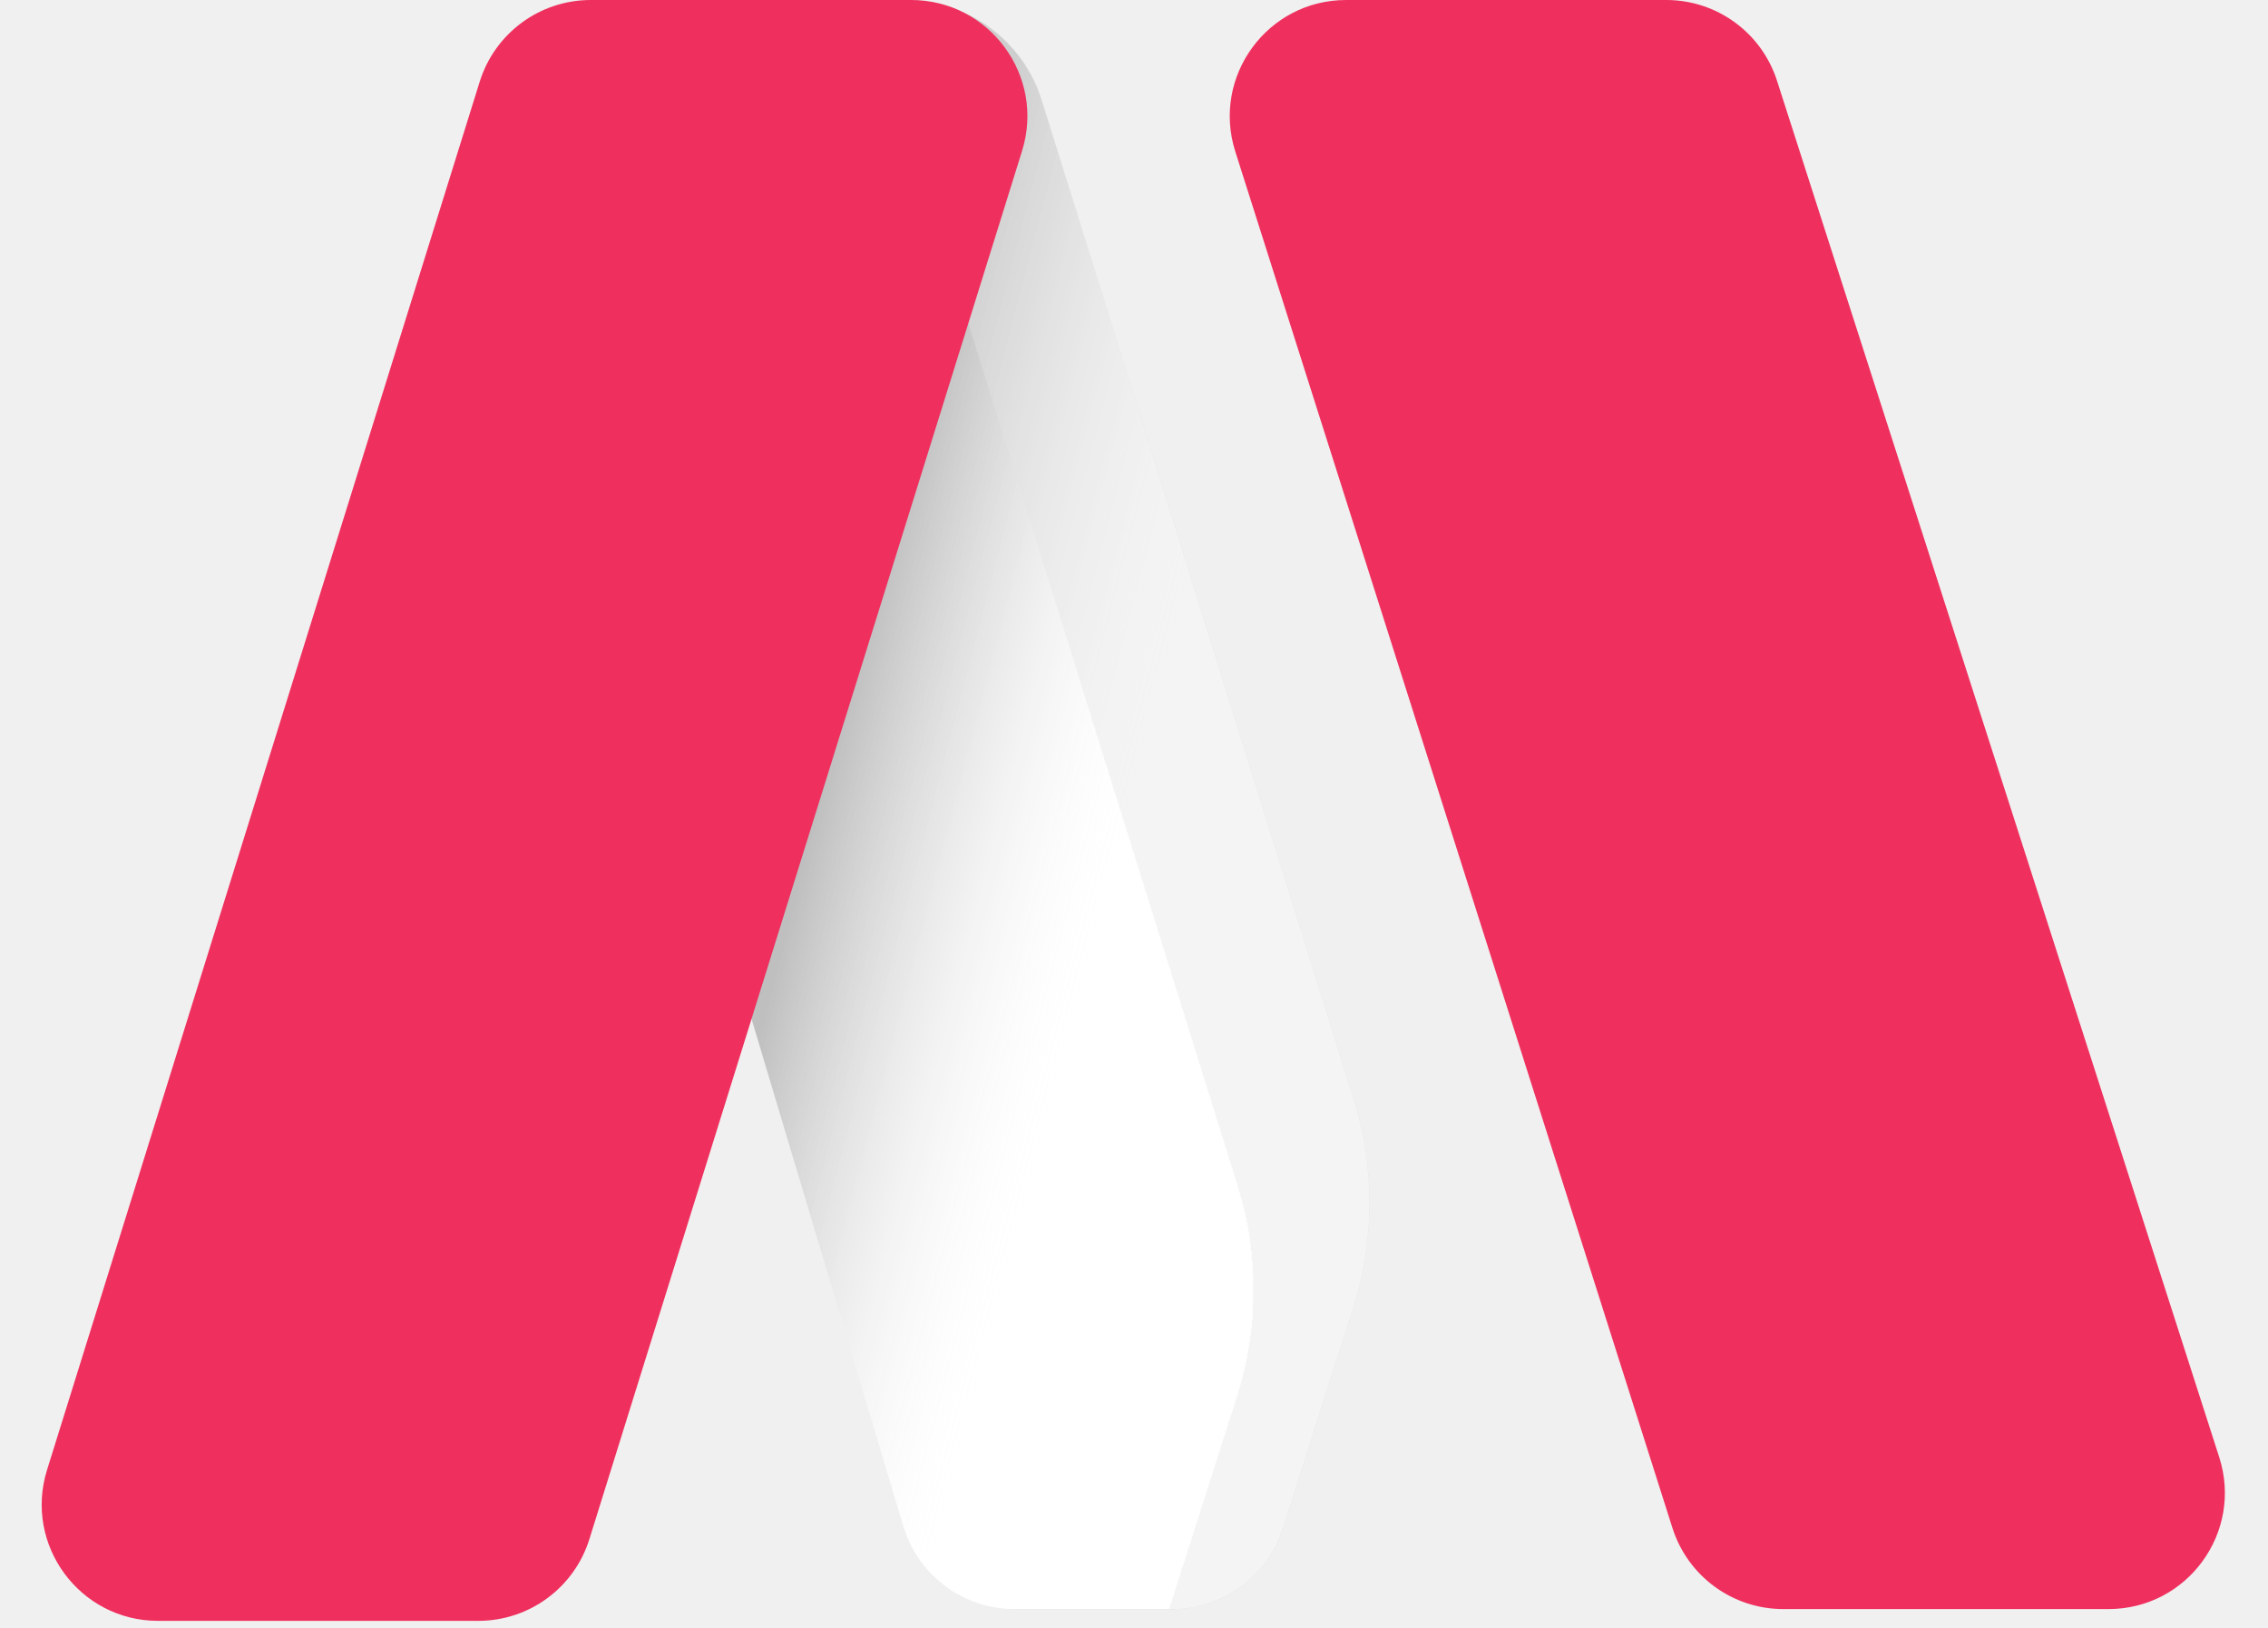
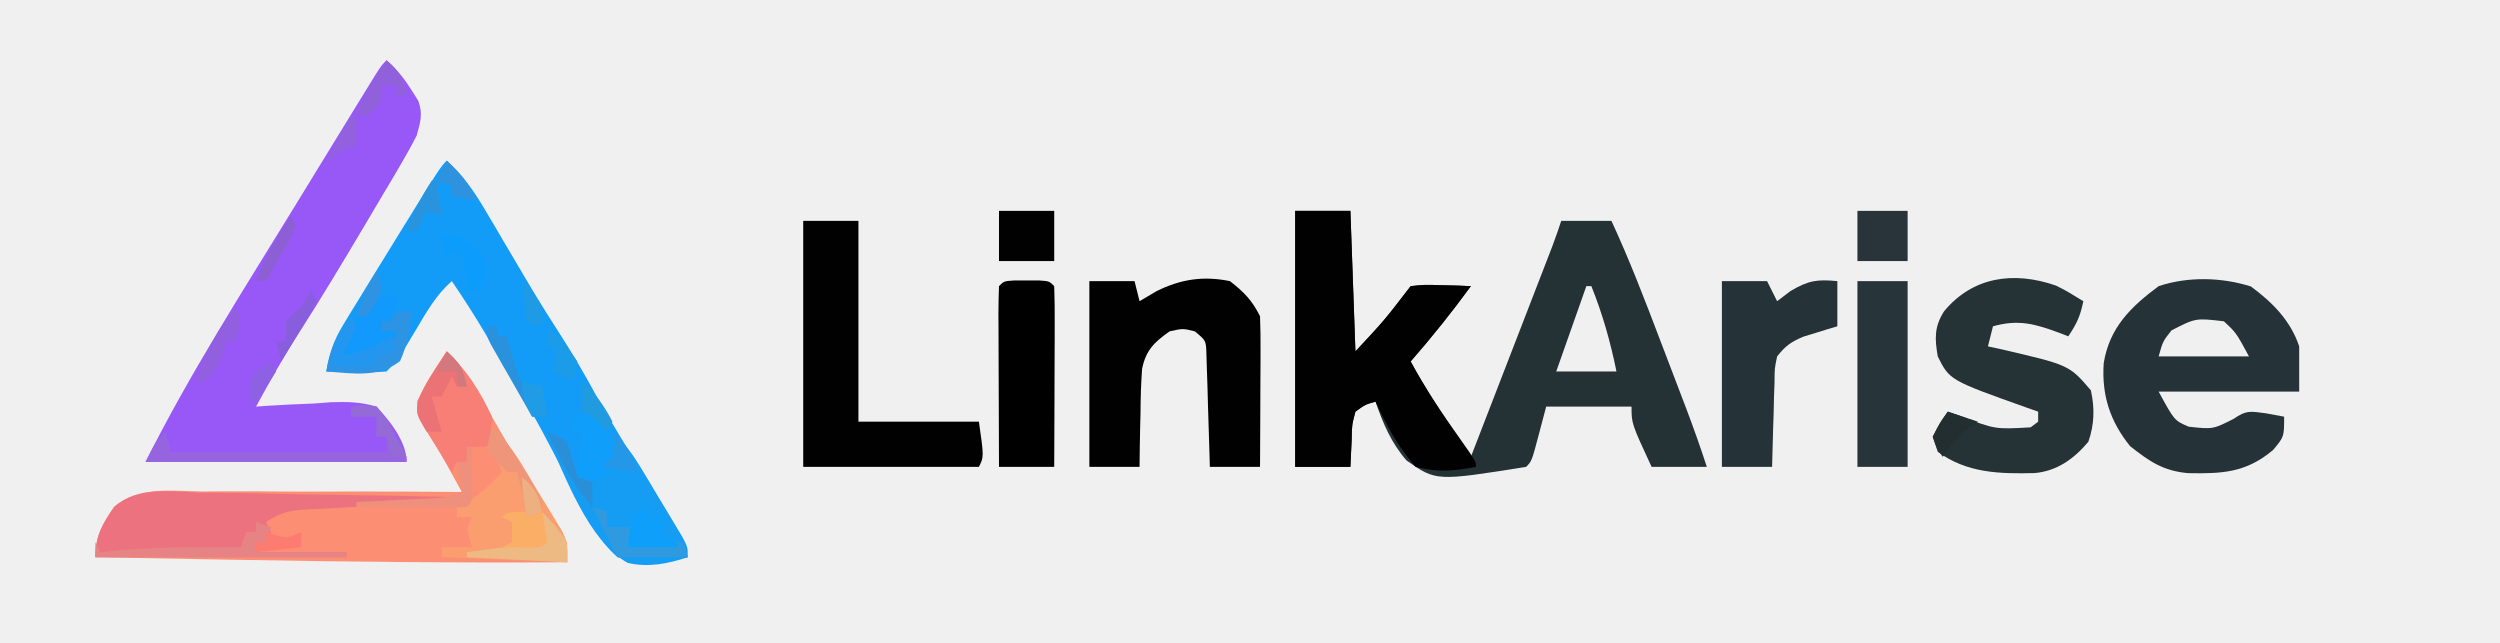
- <svg xmlns="http://www.w3.org/2000/svg" width="78" height="56" viewBox="0 0 78 56" fill="none">
-   <path d="M61.114 2.777L76.323 50.13C77.152 52.712 75.226 55.353 72.514 55.353H61.331C59.588 55.353 58.046 54.225 57.518 52.564L42.483 5.211C41.664 2.631 43.589 0 46.295 0H57.306C59.044 0 60.583 1.122 61.114 2.777Z" fill="#EF305E" />
-   <g filter="url(#filter0_i_10691_7143)">
-     <path d="M46.548 37.8L35.824 3.449C35.184 1.397 33.284 0 31.134 0C28.518 0 26.36 2.05 26.227 4.663L24.919 30.339C24.872 31.251 24.982 32.164 25.244 33.039L31.066 52.5C31.572 54.193 33.13 55.353 34.898 55.353H40.309C42.05 55.353 43.591 54.227 44.12 52.569L46.527 45.021C47.275 42.674 47.283 40.152 46.548 37.8Z" fill="white" />
-     <path d="M46.548 37.8L35.824 3.449C35.184 1.397 33.284 0 31.134 0C28.518 0 26.36 2.05 26.227 4.663L24.919 30.339C24.872 31.251 24.982 32.164 25.244 33.039L31.066 52.5C31.572 54.193 33.13 55.353 34.898 55.353H40.309C42.05 55.353 43.591 54.227 44.12 52.569L46.527 45.021C47.275 42.674 47.283 40.152 46.548 37.8Z" fill="url(#paint0_linear_10691_7143)" />
-   </g>
-   <path d="M20.317 0H31.332C34.029 0 35.953 2.615 35.151 5.19L20.27 52.947C19.749 54.619 18.201 55.758 16.451 55.758H5.436C2.739 55.758 0.815 53.143 1.617 50.568L16.498 2.81C17.019 1.139 18.566 0 20.317 0Z" fill="#EF305E" />
-   <defs>
-     <filter id="filter0_i_10691_7143" x="24.908" y="0" width="22.185" height="55.353" filterUnits="userSpaceOnUse" color-interpolation-filters="sRGB">
-       <feFlood flood-opacity="0" result="BackgroundImageFix" />
-       <feBlend mode="normal" in="SourceGraphic" in2="BackgroundImageFix" result="shape" />
-       <feColorMatrix in="SourceAlpha" type="matrix" values="0 0 0 0 0 0 0 0 0 0 0 0 0 0 0 0 0 0 127 0" result="hardAlpha" />
-       <feOffset dx="-4" dy="3" />
-       <feComposite in2="hardAlpha" operator="arithmetic" k2="-1" k3="1" />
-       <feColorMatrix type="matrix" values="0 0 0 0 0.904 0 0 0 0 0.893 0 0 0 0 0.893 0 0 0 0.4 0" />
-       <feBlend mode="normal" in2="shape" result="effect1_innerShadow_10691_7143" />
-     </filter>
-     <linearGradient id="paint0_linear_10691_7143" x1="29" y1="24.5" x2="40.5" y2="27.5" gradientUnits="userSpaceOnUse">
-       <stop stop-opacity="0.25" />
-       <stop offset="0.911" stop-color="white" stop-opacity="0" />
-     </linearGradient>
-   </defs>
+ <svg xmlns="http://www.w3.org/2000/svg" version="1.1" width="498" height="128">
+   <path d="M0 0 C3.63 0 7.26 0 11 0 C11.33 9.24 11.66 18.48 12 28 C17.824 21.752 17.824 21.752 23 15 C25.82 14.707 25.82 14.707 29.125 14.812 C30.769 14.853 30.769 14.853 32.445 14.895 C33.71 14.947 33.71 14.947 35 15 C31.197 20.192 27.238 25.156 23 30 C25.501 34.585 28.247 38.926 31.156 43.266 C31.876 44.341 32.596 45.416 33.338 46.524 C33.886 47.341 34.435 48.158 35 49 C37.404 42.789 39.806 36.578 42.208 30.366 C43.026 28.252 43.843 26.139 44.661 24.025 C45.836 20.99 47.01 17.954 48.184 14.918 C48.55 13.971 48.917 13.024 49.295 12.048 C49.635 11.168 49.975 10.287 50.326 9.38 C50.626 8.605 50.925 7.83 51.234 7.031 C51.861 5.368 52.438 3.686 53 2 C56.3 2 59.6 2 63 2 C66.62 9.82 69.686 17.825 72.746 25.876 C73.627 28.194 74.513 30.51 75.398 32.826 C75.966 34.315 76.534 35.804 77.102 37.293 C77.363 37.977 77.625 38.662 77.894 39.367 C79.355 43.217 80.727 47.084 82 51 C78.37 51 74.74 51 71 51 C67 42.375 67 42.375 67 39 C61.39 39 55.78 39 50 39 C49.526 40.794 49.051 42.589 48.562 44.438 C47.125 49.875 47.125 49.875 46 51 C28.07 53.859 28.07 53.859 22.177 49.72 C19.155 46.265 17.479 42.306 16 38 C13.945 38.588 13.945 38.588 12 40 C11.296 42.648 11.296 42.648 11.25 45.625 C11.168 47.399 11.085 49.172 11 51 C7.37 51 3.74 51 0 51 C0 34.17 0 17.34 0 0 Z M58 15 C56.02 20.61 54.04 26.22 52 32 C55.96 32 59.92 32 64 32 C62.792 26.051 61.254 20.636 59 15 C58.67 15 58.34 15 58 15 Z " fill="#243236" transform="translate(258,42)" />
+   <path d="M0 0 C2.189 1.861 3.734 3.959 5.25 6.375 C5.784 7.222 5.784 7.222 6.328 8.086 C7.27 10.768 6.751 12.256 6 15 C4.916 17.128 3.751 19.215 2.535 21.27 C2.186 21.863 1.837 22.457 1.477 23.069 C0.346 24.988 -0.795 26.9 -1.938 28.812 C-2.718 30.13 -3.497 31.448 -4.276 32.767 C-8.703 40.238 -13.178 47.68 -17.867 54.991 C-20.784 59.552 -23.409 64.25 -26 69 C-25.304 68.948 -24.609 68.895 -23.892 68.841 C-20.721 68.633 -17.551 68.503 -14.375 68.375 C-13.281 68.291 -12.186 68.207 -11.059 68.121 C-7.761 68.021 -5.166 68.053 -2 69 C0.595 71.747 4 75.991 4 80 C-13.16 80 -30.32 80 -48 80 C-39.179 62.358 -28.422 45.638 -18.121 28.83 C-16.978 26.964 -15.836 25.097 -14.693 23.23 C-12.465 19.589 -10.233 15.951 -8 12.312 C-7.311 11.189 -6.623 10.066 -5.913 8.909 C-4.966 7.371 -4.966 7.371 -4 5.801 C-3.443 4.895 -2.886 3.989 -2.312 3.056 C-1 1 -1 1 0 0 Z " fill="#9758F7" transform="translate(77,12)" />
+   <path d="M0 0 C2.518 2.304 4.145 4.703 5.855 7.648 C6.392 8.566 6.929 9.483 7.482 10.428 C8.045 11.401 8.608 12.373 9.188 13.375 C13.811 21.349 13.811 21.349 18.633 29.203 C19.195 30.09 19.195 30.09 19.769 30.995 C20.741 32.514 21.724 34.027 22.707 35.539 C24 38 24 38 24 42 C1.766 42.155 -20.457 41.894 -42.688 41.5 C-43.363 41.488 -44.039 41.476 -44.735 41.464 C-53.157 41.314 -61.578 41.16 -70 41 C-70 36.798 -68.654 34.389 -66.275 30.971 C-61.489 26.824 -54.766 27.796 -48.758 27.902 C-47.264 27.897 -45.771 27.887 -44.277 27.874 C-40.36 27.849 -36.446 27.878 -32.529 27.918 C-28.527 27.95 -24.526 27.931 -20.523 27.916 C-12.682 27.894 -4.841 27.929 3 28 C2.217 26.579 1.433 25.158 0.648 23.738 C-0.006 22.552 -0.006 22.552 -0.674 21.341 C-1.504 19.876 -2.359 18.425 -3.251 16.997 C-6.059 12.476 -6.059 12.476 -5.762 10.066 C-4.902 7.735 -3.791 5.832 -2.438 3.75 C-1.982 3.044 -1.527 2.337 -1.059 1.609 C-0.535 0.813 -0.535 0.813 0 0 Z " fill="#FB8E73" transform="translate(89,70)" />
+   <path d="M0 0 C3.119 2.896 5.27 5.81 7.426 9.473 C8.374 11.071 8.374 11.071 9.342 12.701 C9.992 13.81 10.642 14.92 11.312 16.062 C12.599 18.242 13.887 20.42 15.176 22.598 C15.811 23.67 16.446 24.743 17.1 25.848 C18.908 28.848 20.772 31.801 22.668 34.746 C25.156 38.619 27.451 42.542 29.651 46.584 C33.159 52.866 36.993 58.969 40.736 65.113 C41.384 66.184 42.032 67.256 42.699 68.359 C43.285 69.323 43.871 70.287 44.475 71.28 C45.891 73.806 46.998 76.288 48 79 C43.148 79.744 38.828 79.996 34 79 C30.195 75.614 28.165 71.381 25.938 66.875 C25.279 65.644 24.614 64.416 23.944 63.191 C22.586 60.694 21.255 58.186 19.943 55.666 C17.086 50.218 13.911 44.961 10.75 39.688 C9.724 37.941 8.698 36.195 7.672 34.449 C5.556 30.884 3.343 27.42 1 24 C-2.087 26.7 -3.995 30.075 -6.062 33.562 C-9.745 39.745 -9.745 39.745 -12 42 C-14.82 42.195 -14.82 42.195 -18.125 42.125 C-19.221 42.107 -20.316 42.089 -21.445 42.07 C-22.288 42.047 -23.131 42.024 -24 42 C-23.433 38.406 -22.523 35.798 -20.629 32.699 C-20.141 31.894 -19.654 31.089 -19.152 30.259 C-18.365 28.986 -18.365 28.986 -17.562 27.688 C-17.028 26.811 -16.494 25.935 -15.944 25.032 C-14.305 22.349 -12.654 19.674 -11 17 C-10.495 16.182 -9.991 15.364 -9.471 14.521 C-1.319 1.319 -1.319 1.319 0 0 Z " fill="#139CF7" transform="translate(89,32)" />
+   <path d="M0 0 C3.63 0 7.26 0 11 0 C11.33 9.24 11.66 18.48 12 28 C17.824 21.752 17.824 21.752 23 15 C25.82 14.707 25.82 14.707 29.125 14.812 C30.769 14.853 30.769 14.853 32.445 14.895 C33.71 14.947 33.71 14.947 35 15 C31.197 20.192 27.238 25.156 23 30 C25.944 35.504 29.401 40.556 33.002 45.643 C36 49.9 36 49.9 36 51 C31.758 51.827 28.201 52.132 24 51 C20.474 47.041 18.234 42.783 16 38 C13.945 38.588 13.945 38.588 12 40 C11.296 42.648 11.296 42.648 11.25 45.625 C11.168 47.399 11.085 49.172 11 51 C7.37 51 3.74 51 0 51 C0 34.17 0 17.34 0 0 Z " fill="#010101" transform="translate(258,42)" />
+   <path d="M0 0 C4.316 3.186 7.911 6.796 9.625 11.938 C9.625 14.908 9.625 17.878 9.625 20.938 C0.385 20.938 -8.855 20.938 -18.375 20.938 C-15.243 26.71 -15.243 26.71 -12.375 27.938 C-7.555 28.456 -7.555 28.456 -3.438 26.375 C-0.919 24.619 -0.095 24.865 2.875 25.25 C4.112 25.477 5.35 25.704 6.625 25.938 C6.625 29.938 6.625 29.938 4.438 32.562 C-0.925 37.091 -5.684 37.321 -12.5 37.188 C-17.471 36.755 -20.239 34.835 -24.062 31.812 C-28.062 26.841 -29.755 21.643 -29.312 15.25 C-28.154 8.165 -23.907 4.057 -18.375 -0.062 C-12.527 -2.012 -5.853 -1.843 0 0 Z M-15.812 8.75 C-17.54 10.941 -17.54 10.941 -18.375 13.938 C-12.435 13.938 -6.495 13.938 -0.375 13.938 C-2.93 9.22 -2.93 9.22 -5.375 6.938 C-11.009 6.281 -11.009 6.281 -15.812 8.75 Z " fill="#253237" transform="translate(448.375,57.0625)" />
+   <path d="M0 0 C2.97 0 5.94 0 9 0 C9.33 1.32 9.66 2.64 10 4 C11.114 3.34 12.227 2.68 13.375 2 C18.194 -0.388 22.7 -1.084 28 0 C30.824 2.19 32.415 3.83 34 7 C34.086 9.251 34.107 11.505 34.098 13.758 C34.096 14.421 34.095 15.084 34.093 15.767 C34.088 17.886 34.075 20.006 34.062 22.125 C34.057 23.561 34.053 24.997 34.049 26.434 C34.038 29.956 34.021 33.478 34 37 C30.7 37 27.4 37 24 37 C23.98 36.253 23.96 35.506 23.94 34.737 C23.845 31.366 23.735 27.996 23.625 24.625 C23.594 23.449 23.563 22.274 23.531 21.062 C23.493 19.941 23.454 18.82 23.414 17.664 C23.367 16.109 23.367 16.109 23.319 14.522 C23.24 11.832 23.24 11.832 21 10 C18.629 9.415 18.629 9.415 16 10 C12.968 12.109 11.245 13.78 10.504 17.473 C10.283 20.428 10.205 23.35 10.188 26.312 C10.162 27.339 10.137 28.366 10.111 29.424 C10.053 31.949 10.023 34.474 10 37 C6.7 37 3.4 37 0 37 C0 24.79 0 12.58 0 0 Z " fill="#010101" transform="translate(217,56)" />
+   <path d="M0 0 C3.63 0 7.26 0 11 0 C11 13.2 11 26.4 11 40 C18.92 40 26.84 40 35 40 C36 47 36 47 35 49 C23.45 49 11.9 49 0 49 C0 32.83 0 16.66 0 0 Z " fill="#010101" transform="translate(160,44)" />
+   <path d="M0 0 C2.184 1.105 2.184 1.105 5.434 3.105 C4.821 6.067 4.18 7.486 2.434 10.105 C1.854 9.877 1.273 9.649 0.676 9.414 C-4.141 7.642 -7.451 6.663 -12.566 8.105 C-12.896 9.425 -13.226 10.745 -13.566 12.105 C-12.389 12.361 -12.389 12.361 -11.188 12.621 C2.602 15.802 2.602 15.802 6.934 20.855 C7.729 24.435 7.628 27.665 6.434 31.105 C3.573 34.508 0.176 36.953 -4.289 37.344 C-11.307 37.5 -17.687 37.372 -23.566 33.105 C-24.061 31.62 -24.061 31.62 -24.566 30.105 C-23.129 27.418 -23.129 27.418 -21.566 25.105 C-20.741 25.394 -19.916 25.683 -19.066 25.98 C-12.129 28.641 -12.129 28.641 -5.066 28.23 C-4.571 27.859 -4.076 27.488 -3.566 27.105 C-3.566 26.445 -3.566 25.785 -3.566 25.105 C-4.653 24.725 -4.653 24.725 -5.762 24.336 C-21.199 18.84 -21.199 18.84 -23.566 14.105 C-24.169 10.557 -24.28 8.239 -22.324 5.133 C-16.65 -1.741 -8.49 -2.959 0 0 Z " fill="#253236" transform="translate(409.5664,56.89453)" />
+   <path d="M0 0 C2.97 0 5.94 0 9 0 C9.66 1.32 10.32 2.64 11 4 C12.299 3.01 12.299 3.01 13.625 2 C17.214 -0.127 18.927 -0.388 23 0 C23 2.97 23 5.94 23 9 C22.385 9.182 21.77 9.364 21.137 9.551 C20.328 9.802 19.52 10.054 18.688 10.312 C17.887 10.556 17.086 10.8 16.262 11.051 C13.77 12.097 12.669 12.888 11 15 C10.497 17.411 10.497 17.411 10.488 20.105 C10.453 21.088 10.417 22.071 10.381 23.084 C10.347 24.62 10.347 24.62 10.312 26.188 C10.278 27.223 10.244 28.259 10.209 29.326 C10.126 31.884 10.062 34.442 10 37 C6.7 37 3.4 37 0 37 C0 24.79 0 12.58 0 0 Z " fill="#253237" transform="translate(343,56)" />
+   <path d="M0 0 C1.426 0.017 2.853 0.03 4.279 0.039 C8.019 0.073 11.755 0.161 15.494 0.261 C19.315 0.353 23.136 0.394 26.957 0.439 C34.444 0.536 41.929 0.689 49.414 0.879 C49.414 1.209 49.414 1.539 49.414 1.879 C48.43 1.929 47.446 1.979 46.432 2.031 C42.781 2.219 39.13 2.42 35.48 2.624 C33.9 2.71 32.32 2.794 30.74 2.874 C28.468 2.989 26.197 3.116 23.926 3.246 C23.219 3.28 22.513 3.313 21.785 3.347 C18.184 3.565 16.489 3.829 13.414 5.879 C13.909 6.869 13.909 6.869 14.414 7.879 C14.084 8.539 13.754 9.199 13.414 9.879 C12.754 9.879 12.094 9.879 11.414 9.879 C11.414 10.539 11.414 11.199 11.414 11.879 C17.354 11.879 23.294 11.879 29.414 11.879 C29.414 12.209 29.414 12.539 29.414 12.879 C12.914 12.879 -3.586 12.879 -20.586 12.879 C-20.586 8.671 -19.201 6.257 -16.821 2.837 C-12.153 -1.252 -5.872 -0.203 0 0 Z " fill="#ED727F" transform="translate(39.58594,98.12109)" />
+   <path d="M0 0 C0.815 0.003 1.629 0.005 2.469 0.008 C3.283 0.005 4.098 0.003 4.938 0 C6.969 0.133 6.969 0.133 7.969 1.133 C8.057 3.799 8.084 6.439 8.066 9.105 C8.065 9.903 8.064 10.701 8.062 11.523 C8.057 14.08 8.044 16.638 8.031 19.195 C8.026 20.925 8.022 22.655 8.018 24.385 C8.007 28.634 7.989 32.883 7.969 37.133 C4.339 37.133 0.709 37.133 -3.031 37.133 C-3.056 32.024 -3.074 26.916 -3.086 21.807 C-3.091 20.068 -3.098 18.328 -3.107 16.589 C-3.119 14.095 -3.124 11.6 -3.129 9.105 C-3.134 8.323 -3.139 7.541 -3.145 6.735 C-3.145 4.867 -3.093 3 -3.031 1.133 C-2.031 0.133 -2.031 0.133 0 0 Z " fill="#000000" transform="translate(202.0312,55.86719)" />
+   <path d="M0 0 C3.3 0 6.6 0 10 0 C10 12.21 10 24.42 10 37 C6.7 37 3.4 37 0 37 C0 24.79 0 12.58 0 0 Z " fill="#273439" transform="translate(370,56)" />
+   <path d="M0 0 C3.98 3.676 6.419 8.33 9.188 12.938 C9.746 13.844 10.305 14.751 10.881 15.686 C11.409 16.561 11.937 17.437 12.48 18.34 C12.964 19.138 13.448 19.936 13.946 20.758 C15 23 15 23 15 27 C6.75 26.67 -1.5 26.34 -10 26 C-10 25.34 -10 24.68 -10 24 C-8.02 24 -6.04 24 -4 24 C-4.186 23.381 -4.371 22.762 -4.562 22.125 C-5 20 -5 20 -4 18 C-4.99 18 -5.98 18 -7 18 C-7 17.34 -7 16.68 -7 16 C-6.443 15.773 -5.886 15.546 -5.312 15.312 C-2.368 13.641 -0.318 11.447 2 9 C1.053 6.842 1.053 6.842 -1 5 C-0.625 2.375 -0.625 2.375 0 0 Z " fill="#FA9E6F" transform="translate(98,85)" />
+   <path d="M0 0 C1.875 0.562 1.875 0.562 4 2 C5.25 5.625 5.25 5.625 6 9 C7.98 8.67 9.96 8.34 12 8 C11.67 7.67 11.34 7.34 11 7 C11.66 6.34 12.32 5.68 13 5 C13.167 2.416 13.167 2.416 13 0 C15.494 2.295 17.174 4.698 18.918 7.598 C19.716 8.923 19.716 8.923 20.529 10.275 C21.077 11.195 21.624 12.115 22.188 13.062 C22.746 13.986 23.305 14.91 23.881 15.861 C24.409 16.744 24.937 17.626 25.48 18.535 C25.964 19.343 26.448 20.152 26.946 20.985 C28 23 28 23 28 25 C24.016 26.308 20.192 27.078 16.037 26.132 C8.177 21.763 3.609 8.866 0 1 C0 0.67 0 0.34 0 0 Z " fill="#159DF3" transform="translate(109,86)" />
+   <path d="M0 0 C3.953 3.656 6.75 8.13 9 13 C8.875 16.625 8.875 16.625 8 19 C6.68 19 5.36 19 4 19 C4 19.99 4 20.98 4 22 C3.34 22 2.68 22 2 22 C1.67 22.66 1.34 23.32 1 24 C-0.203 22.093 -1.387 20.174 -2.562 18.25 C-3.554 16.649 -3.554 16.649 -4.566 15.016 C-6 12 -6 12 -5.875 9.875 C-4.868 7.716 -3.736 5.748 -2.438 3.75 C-1.982 3.044 -1.527 2.337 -1.059 1.609 C-0.535 0.813 -0.535 0.813 0 0 Z " fill="#F77F76" transform="translate(89,70)" />
+   <path d="M0 0 C3.63 0 7.26 0 11 0 C11 3.3 11 6.6 11 10 C7.37 10 3.74 10 0 10 C0 6.7 0 3.4 0 0 Z " fill="#010101" transform="translate(199,42)" />
+   <path d="M0 0 C3.3 0 6.6 0 10 0 C10 3.3 10 6.6 10 10 C6.7 10 3.4 10 0 10 C0 6.7 0 3.4 0 0 Z " fill="#28343A" transform="translate(370,42)" />
+   <path d="M0 0 C-0.286 3.646 -0.816 6.589 -2.312 9.938 C-6.708 13.311 -11.656 12.378 -17 12 C-16.27 7.491 -14.678 4.715 -12 1 C-11.67 1.66 -11.34 2.32 -11 3 C-11.934 5.031 -12.932 7.035 -14 9 C-9.692 7.923 -6.364 6.961 -3 4 C-3.99 4 -4.98 4 -6 4 C-6 3.34 -6 2.68 -6 2 C-3 0 -3 0 0 0 Z " fill="#2C94E2" transform="translate(82,62)" />
+   <path d="M0 0 C2.293 -0.309 2.293 -0.309 5 0 C6.801 2.152 6.801 2.152 8.312 4.938 C8.824 5.854 9.336 6.771 9.863 7.715 C11 10 11 10 11 11 C-6.16 11 -23.32 11 -41 11 C-39 7 -39 7 -37 5 C-36.67 6.32 -36.34 7.64 -36 9 C-21.81 9 -7.62 9 7 9 C7 8.01 7 7.02 7 6 C6.34 6 5.68 6 5 6 C5 4.68 5 3.36 5 2 C3.35 2 1.7 2 0 2 C0 1.34 0 0.68 0 0 Z " fill="#9764E0" transform="translate(70,81)" />
+   <path d="M0 0 C0.99 0.33 1.98 0.66 3 1 C2.67 1.99 2.34 2.98 2 4 C1.34 4 0.68 4 0 4 C0 4.66 0 5.32 0 6 C5.94 6 11.88 6 18 6 C18 6.33 18 6.66 18 7 C1.5 7 -15 7 -32 7 C-32 6.01 -32 5.02 -32 4 C-31.67 4.66 -31.34 5.32 -31 6 C-30.319 5.928 -29.639 5.856 -28.938 5.781 C-20.27 4.951 -11.695 4.901 -3 5 C-2.67 4.01 -2.34 3.02 -2 2 C-1.34 2 -0.68 2 0 2 C0 1.34 0 0.68 0 0 Z " fill="#E68385" transform="translate(51,104)" />
+   <path d="M0 0 C2.776 2.329 3.903 3.621 4.812 7.188 C4.874 8.116 4.936 9.044 5 10 C4.67 10.33 4.34 10.66 4 11 C3.67 11.66 3.34 12.32 3 13 C0 14 0 14 -3 13 C-2.67 10.03 -2.34 7.06 -2 4 C-2.66 4 -3.32 4 -4 4 C-4 3.34 -4 2.68 -4 2 C-2.68 1.34 -1.36 0.68 0 0 Z " fill="#109EFB" transform="translate(118,82)" />
+   <path d="M0 0 C1.32 0 2.64 0 4 0 C3.67 1.65 3.34 3.3 3 5 C2.34 5 1.68 5 1 5 C1 5.66 1 6.32 1 7 C1.99 7 2.98 7 4 7 C3.67 7.99 3.34 8.98 3 10 C2.34 10 1.68 10 1 10 C-0.625 11.458 -0.625 11.458 -2 13 C-2 12.34 -2 11.68 -2 11 C-3.65 11.33 -5.3 11.66 -7 12 C-5.125 6.25 -5.125 6.25 -4 4 C-3.34 4 -2.68 4 -2 4 C-1.34 2.68 -0.68 1.36 0 0 Z " fill="#1199FB" transform="translate(75,59)" />
+   <path d="M0 0 C0.99 0.33 1.98 0.66 3 1 C3 1.99 3 2.98 3 4 C4.98 4 6.96 4 9 4 C8.67 4.99 8.34 5.98 8 7 C11.3 7 14.6 7 18 7 C18.33 7.99 18.66 8.98 19 10 C14.38 10 9.76 10 5 10 C3.35 6.7 1.7 3.4 0 0 Z " fill="#2F9AE0" transform="translate(118,101)" />
+   <path d="M0 0 C2.43 2.274 3.428 3.683 4 7 C3.34 7 2.68 7 2 7 C1.67 6.34 1.34 5.68 1 5 C0.34 6.32 -0.32 7.64 -1 9 C-1.66 9 -2.32 9 -3 9 C-2.34 11.31 -1.68 13.62 -1 16 C-1.99 16 -2.98 16 -4 16 C-6.085 12.566 -6.085 12.566 -5.719 10.125 C-4.91 7.734 -3.812 5.865 -2.438 3.75 C-1.982 3.044 -1.527 2.337 -1.059 1.609 C-0.535 0.813 -0.535 0.813 0 0 Z " fill="#EC7375" transform="translate(89,70)" />
+   <path d="M0 0 C2.025 1.933 3.421 3.632 5 6 C5 7.32 5 8.64 5 10 C-1.6 9.67 -8.2 9.34 -15 9 C-15 8.67 -15 8.34 -15 8 C-10.05 7.34 -5.1 6.68 0 6 C0 4.02 0 2.04 0 0 Z " fill="#EDBA83" transform="translate(108,102)" />
+   <path d="M0 0 C0.33 0.99 0.66 1.98 1 3 C1.99 3.33 2.98 3.66 4 4 C4 5.32 4 6.64 4 8 C4.99 8.33 5.98 8.66 7 9 C7 9.33 7 9.66 7 10 C3.7 10 0.4 10 -3 10 C-2.67 7.69 -2.34 5.38 -2 3 C-1.34 3 -0.68 3 0 3 C0 2.01 0 1.02 0 0 Z " fill="#0E9FFA" transform="translate(128,99)" />
+   <path d="M0 0 C1.134 0.021 2.269 0.041 3.438 0.062 C3.819 2.054 4.151 4.055 4.438 6.062 C3.438 7.062 3.438 7.062 1.59 7.16 C-0.461 7.128 -2.512 7.095 -4.562 7.062 C-3.902 6.732 -3.243 6.402 -2.562 6.062 C-2.562 4.742 -2.562 3.422 -2.562 2.062 C-3.223 1.732 -3.882 1.403 -4.562 1.062 C-3.562 0.062 -3.562 0.062 0 0 Z " fill="#FBAE65" transform="translate(104.5625,101.9375)" />
+   <path d="M0 0 C2.958 2.612 4.719 5.666 6.688 9.062 C7.31 10.126 7.933 11.189 8.574 12.285 C10 15 10 15 10 17 C9.01 17.33 8.02 17.66 7 18 C6.856 17.258 6.711 16.515 6.562 15.75 C6.098 13.48 5.581 11.242 5 9 C4.34 9 3.68 9 3 9 C1.667 7.667 0.333 6.333 -1 5 C-0.625 2.375 -0.625 2.375 0 0 Z " fill="#EF9579" transform="translate(98,85)" />
+   <path d="M0 0 C0.33 0.66 0.66 1.32 1 2 C0.066 4.031 -0.932 6.035 -2 8 C1.793 6.998 4.715 6.19 8 4 C8.33 4.99 8.66 5.98 9 7 C7.68 7.33 6.36 7.66 5 8 C5 8.66 5 9.32 5 10 C2.03 10 -0.94 10 -4 10 C-3.521 5.781 -2.834 3.203 0 0 Z " fill="#2397F0" transform="translate(70,63)" />
+   <path d="M0 0 C0.66 0 1.32 0 2 0 C2 0.66 2 1.32 2 2 C2.66 2 3.32 2 4 2 C4.255 2.957 4.255 2.957 4.516 3.934 C4.758 4.76 5 5.586 5.25 6.438 C5.482 7.261 5.714 8.085 5.953 8.934 C6.808 11.2 6.808 11.2 9.109 11.785 C9.733 11.856 10.357 11.927 11 12 C11.33 13.98 11.66 15.96 12 18 C11.01 18 10.02 18 9 18 C7.495 15.378 5.996 12.753 4.5 10.125 C3.856 9.005 3.856 9.005 3.199 7.863 C2.793 7.148 2.387 6.432 1.969 5.695 C1.592 5.035 1.215 4.376 0.826 3.696 C0 2 0 2 0 0 Z " fill="#2A91DC" transform="translate(97,65)" />
+   <path d="M0 0 C0.33 0 0.66 0 1 0 C1.027 1.812 1.046 3.625 1.062 5.438 C1.074 6.447 1.086 7.456 1.098 8.496 C1 11 1 11 0 12 C-1.635 12.087 -3.273 12.107 -4.91 12.098 C-5.9 12.094 -6.889 12.091 -7.908 12.088 C-8.949 12.08 -9.99 12.071 -11.062 12.062 C-12.107 12.058 -13.152 12.053 -14.229 12.049 C-16.819 12.037 -19.41 12.021 -22 12 C-22 11.67 -22 11.34 -22 11 C-20.735 10.939 -19.471 10.879 -18.168 10.816 C-16.508 10.732 -14.848 10.647 -13.188 10.562 C-12.354 10.523 -11.521 10.484 -10.662 10.443 C-9.86 10.401 -9.057 10.36 -8.23 10.316 C-7.492 10.28 -6.754 10.243 -5.993 10.205 C-3.793 10.052 -3.793 10.052 -1 9 C-1.33 7.02 -1.66 5.04 -2 3 C-1.34 3 -0.68 3 0 3 C0 2.01 0 1.02 0 0 Z " fill="#EF907C" transform="translate(93,89)" />
+   <path d="M0 0 C4 0 4 0 6.75 2.312 C9 5 9 5 9 8 C8.01 9.485 8.01 9.485 7 11 C6.34 11 5.68 11 5 11 C4.876 9.866 4.753 8.731 4.625 7.562 C4.419 6.387 4.213 5.211 4 4 C3.34 3.67 2.68 3.34 2 3 C1.67 3.66 1.34 4.32 1 5 C0.67 3.35 0.34 1.7 0 0 Z " fill="#0C9DFC" transform="translate(88,47)" />
+   <path d="M0 0 C2.5 2.174 3.436 3.73 4 7 C3.34 7 2.68 7 2 7 C2 6.34 2 5.68 2 5 C1.01 5 0.02 5 -1 5 C-1 5.99 -1 6.98 -1 8 C-2.375 9.688 -2.375 9.688 -4 11 C-4.66 11 -5.32 11 -6 11 C-4.55 6.89 -2.489 3.567 0 0 Z " fill="#9161DC" transform="translate(77,12)" />
+   <path d="M0 0 C1.333 2.667 0.671 4.167 0 7 C-0.66 7 -1.32 7 -2 7 C-2.103 7.577 -2.206 8.155 -2.312 8.75 C-3.109 11.357 -4.191 12.974 -6 15 C-6.66 15 -7.32 15 -8 15 C-6.512 9.197 -3.409 4.824 0 0 Z " fill="#925FE1" transform="translate(47,61)" />
+   <path d="M0 0 C1.98 0.66 3.96 1.32 6 2 C5.402 2.413 4.804 2.825 4.188 3.25 C2.012 4.991 0.575 6.717 -1 9 C-2.188 7.312 -2.188 7.312 -3 5 C-1.625 2.25 -1.625 2.25 0 0 Z " fill="#232E30" transform="translate(388,82)" />
+   <path d="M0 0 C1.934 0.777 1.934 0.777 4 2 C4.694 4.325 5.361 6.659 6 9 C6.99 9.33 7.98 9.66 9 10 C9 11.65 9 13.3 9 15 C4.958 10.509 2.563 5.41 0 0 Z " fill="#288FD8" transform="translate(109,86)" />
+   <path d="M0 0 C2.293 -0.312 2.293 -0.312 5 0 C6.801 2.188 6.801 2.188 8.312 5 C8.824 5.928 9.336 6.856 9.863 7.812 C10.238 8.534 10.614 9.256 11 10 C10.01 10 9.02 10 8 10 C7.67 8.68 7.34 7.36 7 6 C6.34 6 5.68 6 5 6 C5 4.68 5 3.36 5 2 C3.35 2 1.7 2 0 2 C0 1.34 0 0.68 0 0 Z " fill="#936AD6" transform="translate(70,81)" />
+   <path d="M0 0 C2.335 2.257 4.187 4.281 6 7 C5.625 9.188 5.625 9.188 5 11 C3.68 10.34 2.36 9.68 1 9 C1.33 7.68 1.66 6.36 2 5 C1.34 4.67 0.68 4.34 0 4 C0 2.68 0 1.36 0 0 Z " fill="#1A9CE9" transform="translate(109,65)" />
+   <path d="M0 0 C2.667 2.49 4.557 4.634 6 8 C4.35 7.67 2.7 7.34 1 7 C1 6.34 1 5.68 1 5 C0.01 4.67 -0.98 4.34 -2 4 C-1.34 2.68 -0.68 1.36 0 0 Z " fill="#2E92DF" transform="translate(89,32)" />
+   <path d="M0 0 C0.598 0.186 1.196 0.371 1.812 0.562 C4.164 1.221 4.164 1.221 7 0 C7 0.99 7 1.98 7 3 C2.545 3.495 2.545 3.495 -2 4 C-2 3.34 -2 2.68 -2 2 C-1.34 2 -0.68 2 0 2 C0 1.34 0 0.68 0 0 Z " fill="#FD7C72" transform="translate(53,106)" />
+   <path d="M0 0 C0.33 0.66 0.66 1.32 1 2 C-0.434 4.82 -0.434 4.82 -2.438 8.125 C-3.096 9.221 -3.755 10.316 -4.434 11.445 C-4.951 12.288 -5.467 13.131 -6 14 C-6.33 12.68 -6.66 11.36 -7 10 C-6.34 10 -5.68 10 -5 10 C-5 8.68 -5 7.36 -5 6 C-3.625 4.438 -3.625 4.438 -2 3 C-1.34 2.01 -0.68 1.02 0 0 Z " fill="#895EDD" transform="translate(62,58)" />
+   <path d="M0 0 C0.33 0 0.66 0 1 0 C1.33 2.31 1.66 4.62 2 7 C1.01 6.67 0.02 6.34 -1 6 C-1.66 7.32 -2.32 8.64 -3 10 C-3.66 10 -4.32 10 -5 10 C-3.667 6.41 -2.106 3.204 0 0 Z " fill="#2994DD" transform="translate(86,36)" />
+   <path d="M0 0 C0.33 0.66 0.66 1.32 1 2 C-0.215 4.602 -0.215 4.602 -1.938 7.625 C-2.503 8.628 -3.069 9.631 -3.652 10.664 C-4.097 11.435 -4.542 12.206 -5 13 C-5.66 13 -6.32 13 -7 13 C-5.358 8.224 -2.735 4.206 0 0 Z " fill="#8C60D4" transform="translate(58,43)" />
+   <path d="M0 0 C2.724 2.353 3.814 4.625 5 8 C2.69 7.67 0.38 7.34 -2 7 C-1.34 6.34 -0.68 5.68 0 5 C0.167 2.416 0.167 2.416 0 0 Z " fill="#2497E7" transform="translate(122,86)" />
+   <path d="M0 0 C1.32 0.33 2.64 0.66 4 1 C4.33 2.98 4.66 4.96 5 7 C4.01 7 3.02 7 2 7 C0.539 4.353 0 3.106 0 0 Z " fill="#209BE5" transform="translate(104,76)" />
+   <path d="M0 0 C4 4.5 4 4.5 4 9 C3.01 8.67 2.02 8.34 1 8 C0.67 5.36 0.34 2.72 0 0 Z " fill="#1E9BE4" transform="translate(104,56)" />
+   <path d="M0 0 C0.33 0 0.66 0 1 0 C1 1.98 1 3.96 1 6 C0.01 6.33 -0.98 6.66 -2 7 C-3.667 8.5 -3.667 8.5 -5 10 C-3.667 6.41 -2.106 3.204 0 0 Z " fill="#9361E0" transform="translate(70,23)" />
+   <path d="M0 0 C2.615 2.366 4.39 4.86 6 8 C5.67 8.66 5.34 9.32 5 10 C4.546 9.526 4.093 9.051 3.625 8.562 C2.067 6.91 2.067 6.91 0 6 C0 4.02 0 2.04 0 0 Z " fill="#219BDF" transform="translate(116,76)" />
+   <path d="M0 0 C2.5 2.174 3.436 3.73 4 7 C3.01 7.33 2.02 7.66 1 8 C0.403 5.237 0 2.84 0 0 Z " fill="#ECB081" transform="translate(104,95)" />
+   <path d="M0 0 C0.33 0.66 0.66 1.32 1 2 C-0.304 4.019 -1.638 6.019 -3 8 C-3.33 8 -3.66 8 -4 8 C-4.25 5.688 -4.25 5.688 -4 3 C-2 1.188 -2 1.188 0 0 Z " fill="#8E60E4" transform="translate(54,72)" />
+   <path d="M0 0 C2.5 2.174 3.436 3.73 4 7 C3.34 7 2.68 7 2 7 C2 6.01 2 5.02 2 4 C0.68 4 -0.64 4 -2 4 C-1.34 2.68 -0.68 1.36 0 0 Z " fill="#D3797E" transform="translate(89,70)" />
+   <path d="M0 0 C0.688 1.688 0.688 1.688 1 4 C-0.312 6.75 -0.312 6.75 -2 9 C-2.66 9 -3.32 9 -4 9 C-2.941 5.597 -1.991 2.986 0 0 Z " fill="#2F93E3" transform="translate(75,54)" />
</svg>
